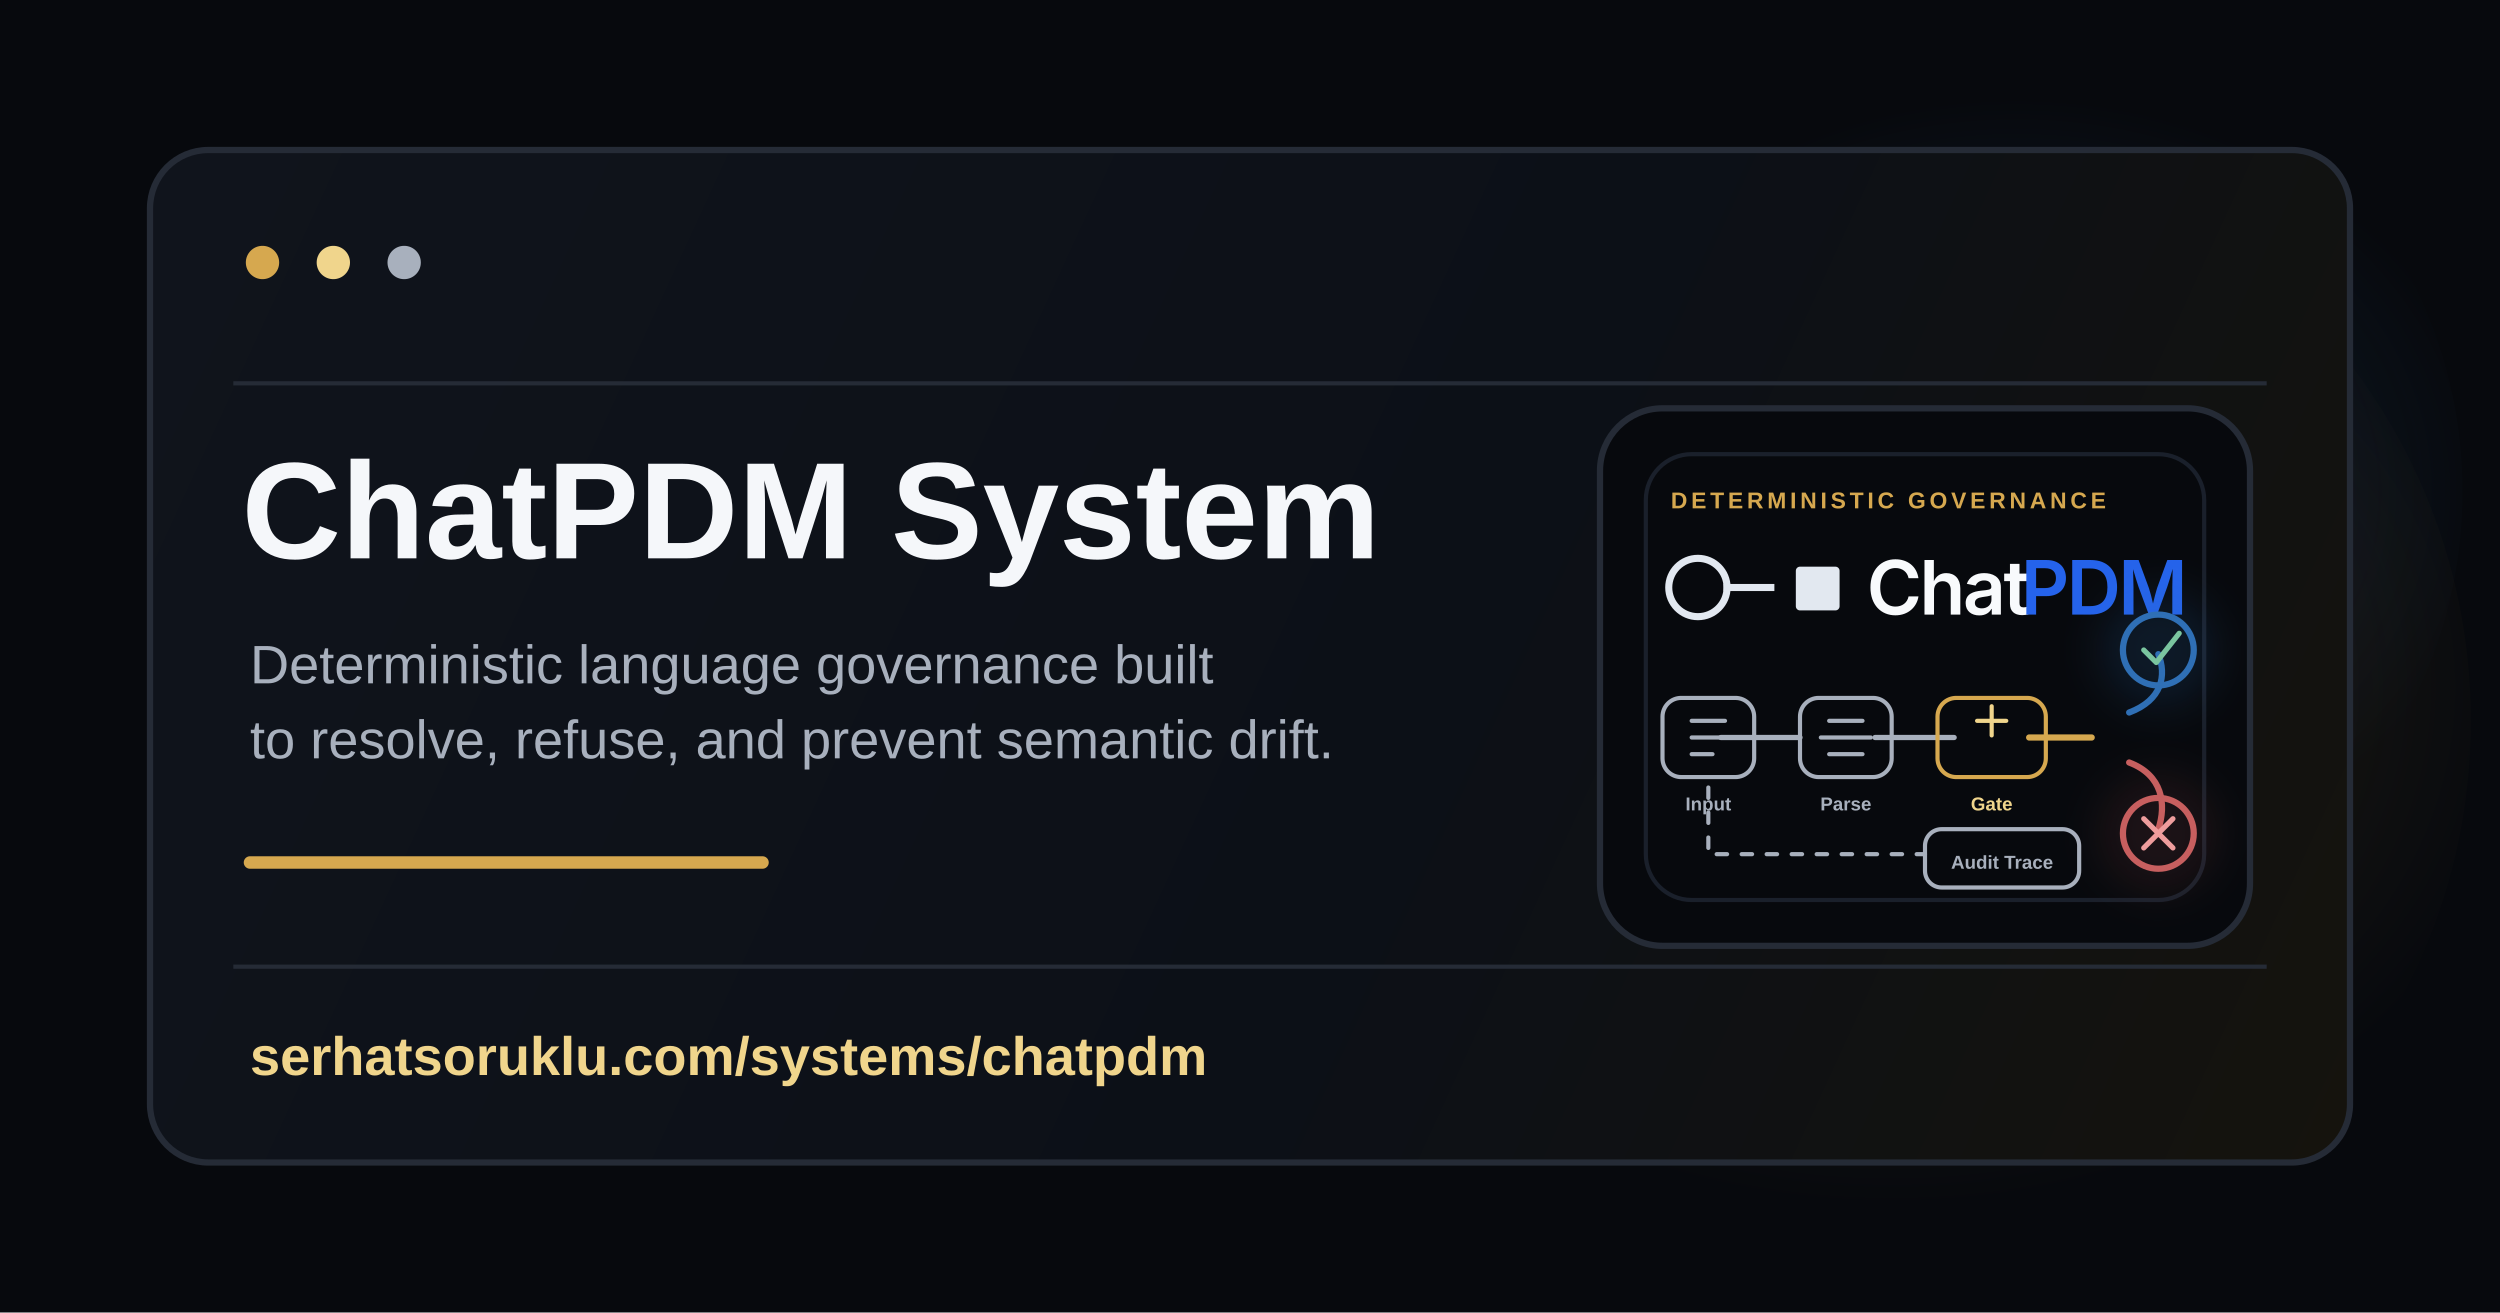
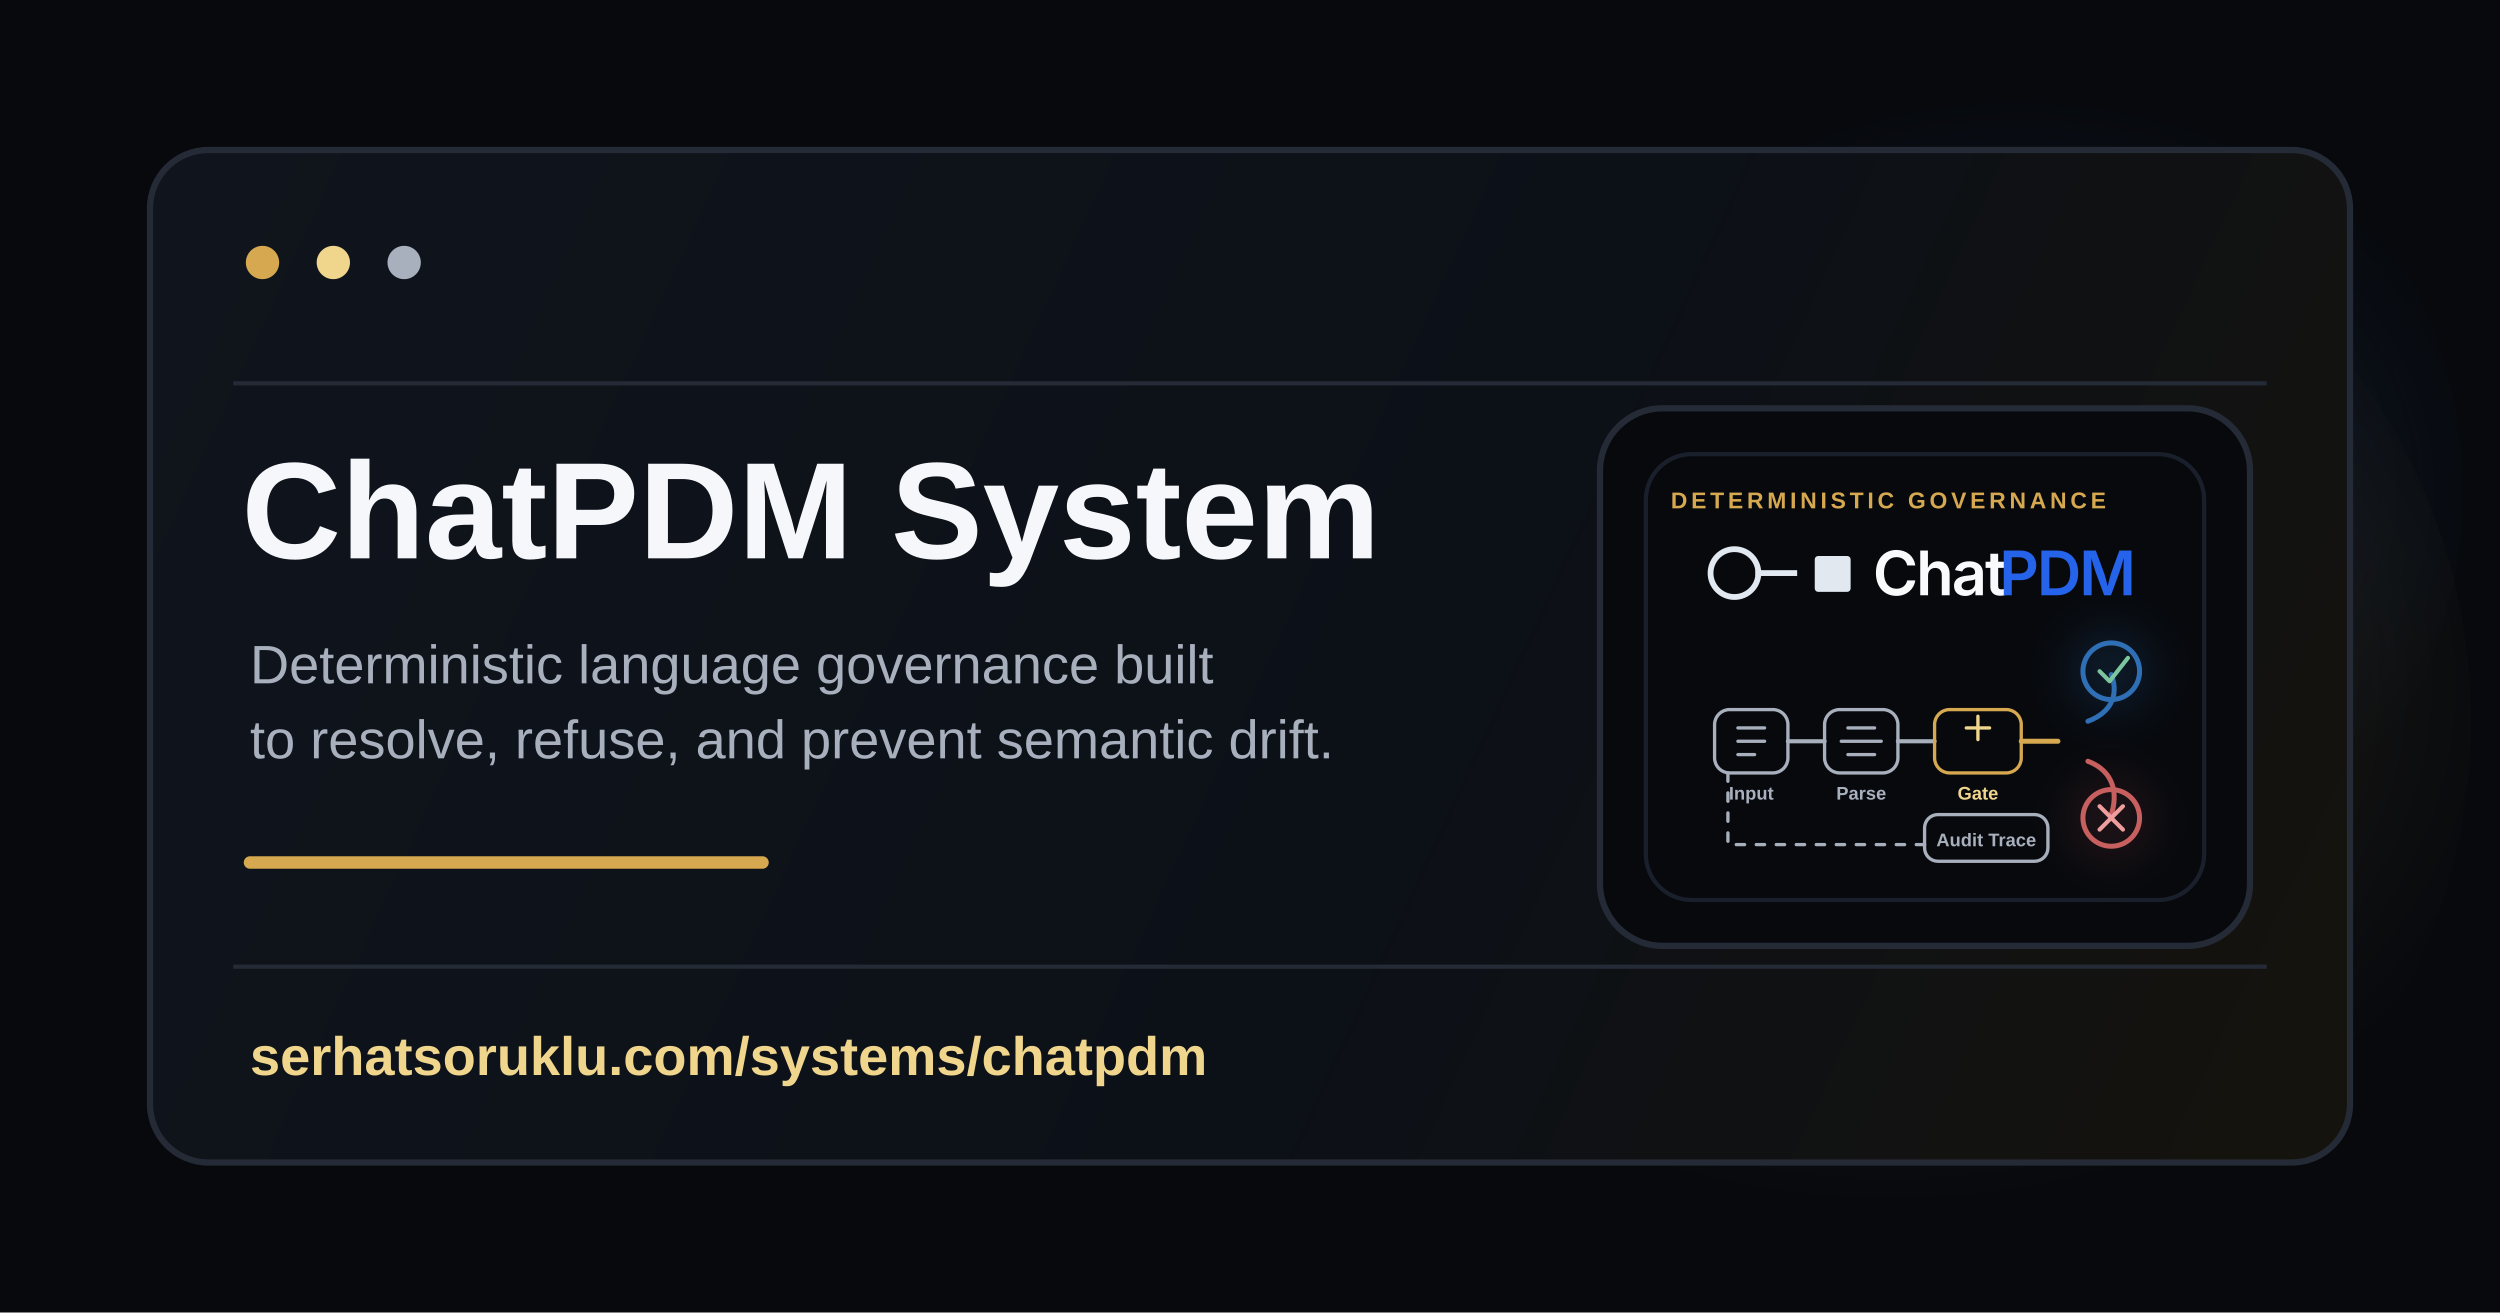
<svg xmlns="http://www.w3.org/2000/svg" width="1200" height="630" viewBox="0 0 1200 630" role="img" aria-labelledby="title desc">
  <defs>
    <linearGradient id="card-surface" x1="72" x2="1128" y1="72" y2="558" gradientUnits="userSpaceOnUse">
      <stop stop-color="#10141c" />
      <stop offset="0.58" stop-color="#0c1017" />
      <stop offset="1" stop-color="#15130d" />
    </linearGradient>
    <radialGradient id="gold-field" cx="0" cy="0" r="1" gradientTransform="matrix(310 0 0 250 908 330)" gradientUnits="userSpaceOnUse">
      <stop stop-color="#d6a84f" stop-opacity="0.2" />
      <stop offset="0.56" stop-color="#d6a84f" stop-opacity="0.07" />
      <stop offset="1" stop-color="#d6a84f" stop-opacity="0" />
    </radialGradient>
    <radialGradient id="blue-field" cx="0" cy="0" r="1" gradientTransform="matrix(230 0 0 190 968 236)" gradientUnits="userSpaceOnUse">
      <stop stop-color="#2f6fb5" stop-opacity="0.24" />
      <stop offset="1" stop-color="#2f6fb5" stop-opacity="0" />
    </radialGradient>
    <filter id="soft-glow" x="-40%" y="-40%" width="180%" height="180%">
      <feGaussianBlur stdDeviation="10" />
    </filter>
  </defs>
  <rect width="1200" height="630" fill="#07090d" />
  <circle cx="958" cy="236" r="224" fill="url(#blue-field)" />
  <circle cx="904" cy="346" r="282" fill="url(#gold-field)" />
  <rect x="72" y="72" width="1056" height="486" rx="28" fill="url(#card-surface)" stroke="#252b36" stroke-width="3" />
  <path d="M112 184h976" stroke="#252b36" stroke-width="2" />
  <path d="M112 464h976" stroke="#252b36" stroke-width="2" />
  <circle cx="126" cy="126" r="8" fill="#d6a84f" />
  <circle cx="160" cy="126" r="8" fill="#f0d58c" />
  <circle cx="194" cy="126" r="8" fill="#a8b0bd" />
  <text x="116" y="268" fill="#f5f7fa" font-family="Arial, Helvetica, sans-serif" font-size="66" font-weight="700" letter-spacing="0">ChatPDM System</text>
  <text fill="#a8b0bd" font-family="Arial, Helvetica, sans-serif" font-size="26" font-weight="400" letter-spacing="0">
    <tspan x="120" y="328">Deterministic language governance built</tspan>
    <tspan x="120" y="364">to resolve, refuse, and prevent semantic drift.</tspan>
  </text>
  <path d="M120 414h246" stroke="#d6a84f" stroke-width="6" stroke-linecap="round" />
  <text x="120" y="516" fill="#f0d58c" font-family="Arial, Helvetica, sans-serif" font-size="26" font-weight="600" letter-spacing="0">serhatsoruklu.com/systems/chatpdm</text>
  <g id="chatpdm-og-visual" transform="translate(768 196)">
    <rect id="chatpdm-og-visual-box" width="312" height="258" rx="30" fill="#07090d" stroke="#252b36" stroke-width="3" />
    <rect x="22" y="22" width="268" height="214" rx="22" fill="none" stroke="#1a202b" stroke-width="2" />
    <text x="34" y="48" fill="#d6a84f" font-family="Arial, Helvetica, sans-serif" font-size="11" font-weight="700" letter-spacing="1.8">DETERMINISTIC GOVERNANCE</text>
-     <g id="chatpdm-og-logo" transform="translate(0 -8)">
+     <g id="chatpdm-og-logo" transform="translate(26 2) scale(0.82)">
      <circle cx="47" cy="94" r="14" fill="none" stroke="#e2e8f0" stroke-width="3.4" />
      <path d="M61 94H82" stroke="#e2e8f0" stroke-width="3.4" stroke-linecap="square" />
      <rect x="94" y="84" width="21" height="21" rx="2" fill="#e2e8f0" />
      <text x="128" y="107" fill="#f8fafc" font-family="Inter, Arial, Helvetica, sans-serif" font-size="36" font-weight="600" letter-spacing="-1.2">Chat</text>
      <text x="202" y="107" fill="#2563eb" font-family="Inter, Arial, Helvetica, sans-serif" font-size="36" font-weight="600" letter-spacing="-1.2">PDM</text>
    </g>
-     <g id="chatpdm-og-diagram" transform="translate(0 -8)" fill="none" stroke-linecap="round" stroke-linejoin="round">
-       <path d="M58 166H96" stroke="#a8b0bd" stroke-width="2.5" />
-       <path d="M132 166H170" stroke="#a8b0bd" stroke-width="2.5" />
-       <path d="M206 166H236" stroke="#d6a84f" stroke-width="3" />
+     <g id="chatpdm-og-diagram" transform="translate(31 27) scale(0.8)" fill="none" stroke-linecap="round" stroke-linejoin="round">
+       <path d="M74 166H96" stroke="#a8b0bd" stroke-width="2.5" />
+       <path d="M140 166H162" stroke="#a8b0bd" stroke-width="2.5" />
+       <path d="M214 166H236" stroke="#d6a84f" stroke-width="3" />
      <path d="M254 154C270 148 272 136 268 126" stroke="#2f6fb5" stroke-width="3" />
      <path d="M254 178C270 184 272 198 268 210" stroke="#c75f5f" stroke-width="3" />
-       <path d="M52 190V222H156" stroke="#a8b0bd" stroke-width="2" stroke-dasharray="5 7" />
+       <path d="M38 185V228H156" stroke="#a8b0bd" stroke-width="2" stroke-dasharray="5 7" />
      <rect x="30" y="147" width="44" height="38" rx="9" stroke="#a8b0bd" stroke-width="2" />
      <rect x="96" y="147" width="44" height="38" rx="9" stroke="#a8b0bd" stroke-width="2" />
      <rect x="162" y="147" width="52" height="38" rx="9" stroke="#d6a84f" stroke-width="2" />
      <rect x="156" y="210" width="74" height="28" rx="8" stroke="#a8b0bd" stroke-width="2" />
      <circle cx="268" cy="124" r="17" stroke="#2f6fb5" stroke-width="3" />
      <circle cx="268" cy="212" r="17" stroke="#c75f5f" stroke-width="3" />
      <path d="M44 158h16M44 166h16M44 174h10" stroke="#a8b0bd" stroke-width="2" />
      <path d="M110 158h16M106 166h24M110 174h16" stroke="#a8b0bd" stroke-width="2" />
      <path d="M181 158h14M188 151v14" stroke="#f0d58c" stroke-width="2" />
      <path d="M261 124l6 6 11-14" stroke="#88d49b" stroke-width="2.5" />
      <path d="M261 205l14 14M275 205l-14 14" stroke="#f3a4a4" stroke-width="2.5" />
-       <text x="52" y="201" fill="#a8b0bd" stroke="none" text-anchor="middle" font-family="Arial, Helvetica, sans-serif" font-size="9" font-weight="700">Input</text>
-       <text x="118" y="201" fill="#a8b0bd" stroke="none" text-anchor="middle" font-family="Arial, Helvetica, sans-serif" font-size="9" font-weight="700">Parse</text>
-       <text x="188" y="201" fill="#f0d58c" stroke="none" text-anchor="middle" font-family="Arial, Helvetica, sans-serif" font-size="9" font-weight="700">Gate</text>
-       <text x="193" y="229" fill="#a8b0bd" stroke="none" text-anchor="middle" font-family="Arial, Helvetica, sans-serif" font-size="9" font-weight="700">Audit Trace</text>
+       <text x="52" y="201" fill="#a8b0bd" stroke="none" text-anchor="middle" font-family="Arial, Helvetica, sans-serif" font-size="11" font-weight="700">Input</text>
+       <text x="118" y="201" fill="#a8b0bd" stroke="none" text-anchor="middle" font-family="Arial, Helvetica, sans-serif" font-size="11" font-weight="700">Parse</text>
+       <text x="188" y="201" fill="#f0d58c" stroke="none" text-anchor="middle" font-family="Arial, Helvetica, sans-serif" font-size="11" font-weight="700">Gate</text>
+       <text x="193" y="229" fill="#a8b0bd" stroke="none" text-anchor="middle" font-family="Arial, Helvetica, sans-serif" font-size="11" font-weight="700">Audit Trace</text>
    </g>
-     <circle cx="268" cy="116" r="28" fill="#2f6fb5" opacity="0.16" filter="url(#soft-glow)" />
-     <circle cx="268" cy="204" r="28" fill="#c75f5f" opacity="0.11" filter="url(#soft-glow)" />
+     <circle cx="245" cy="126" r="22" fill="#2f6fb5" opacity="0.16" filter="url(#soft-glow)" />
+     <circle cx="245" cy="197" r="22" fill="#c75f5f" opacity="0.11" filter="url(#soft-glow)" />
  </g>
</svg>
